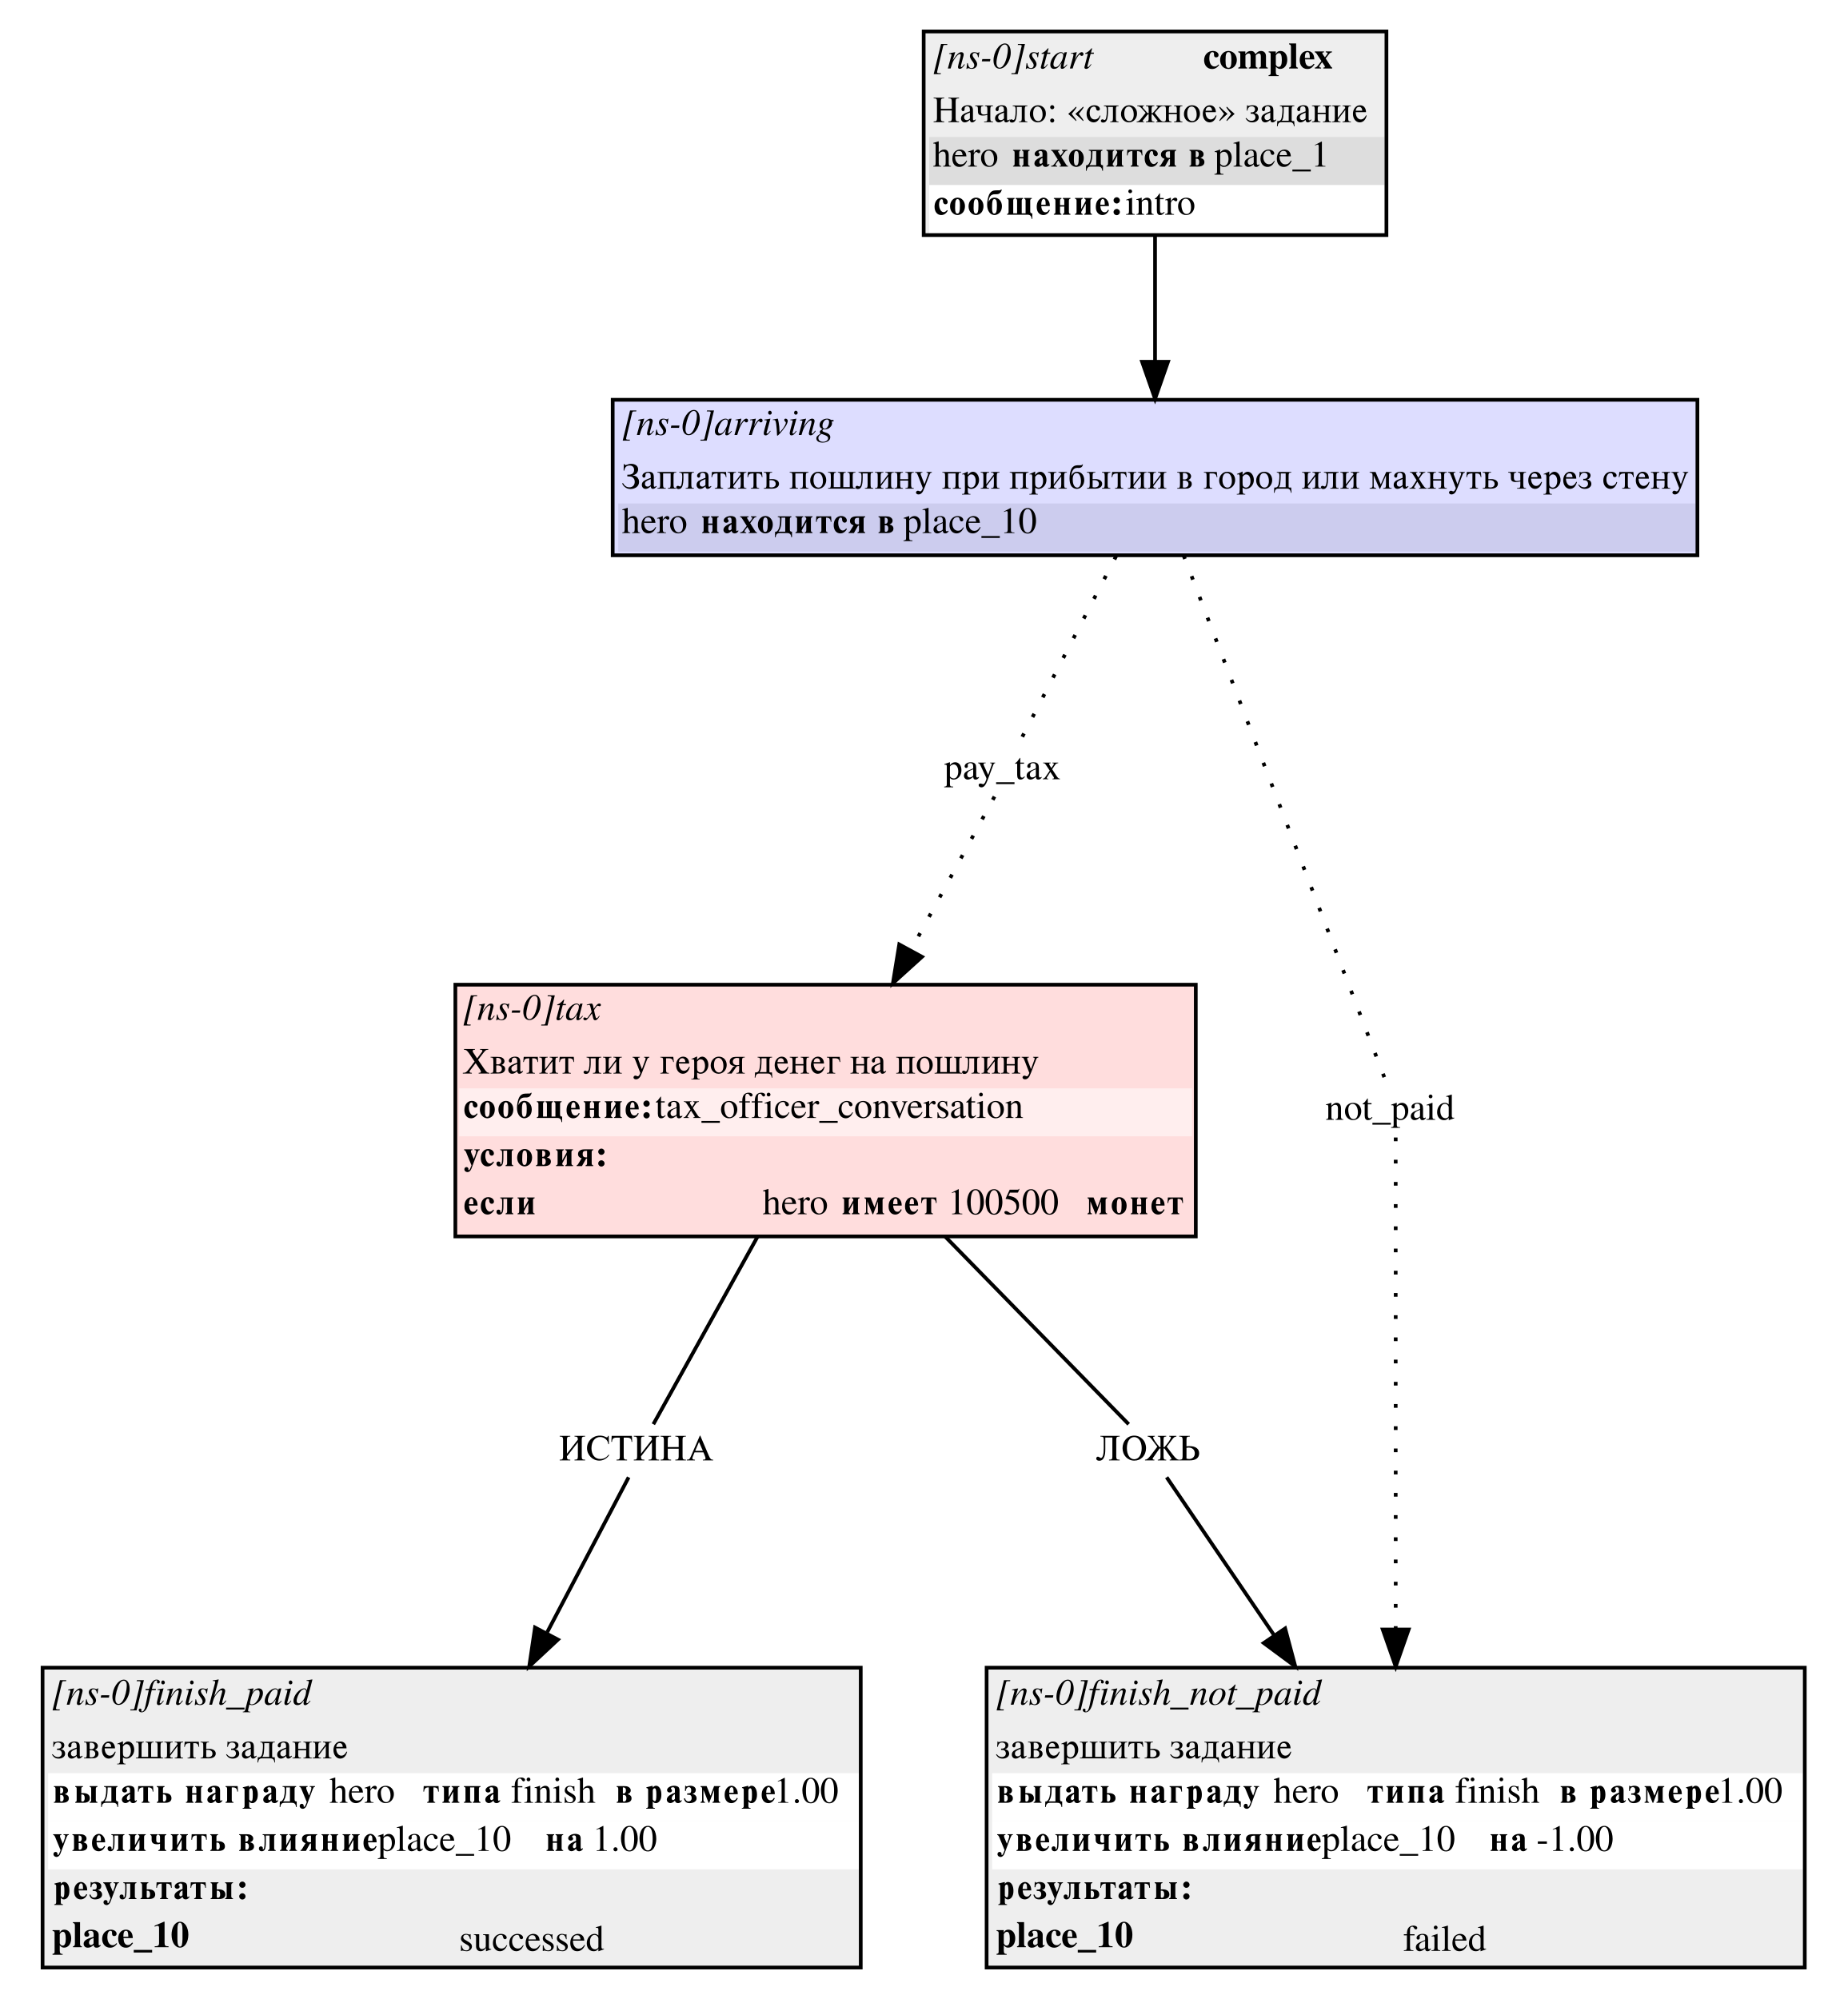
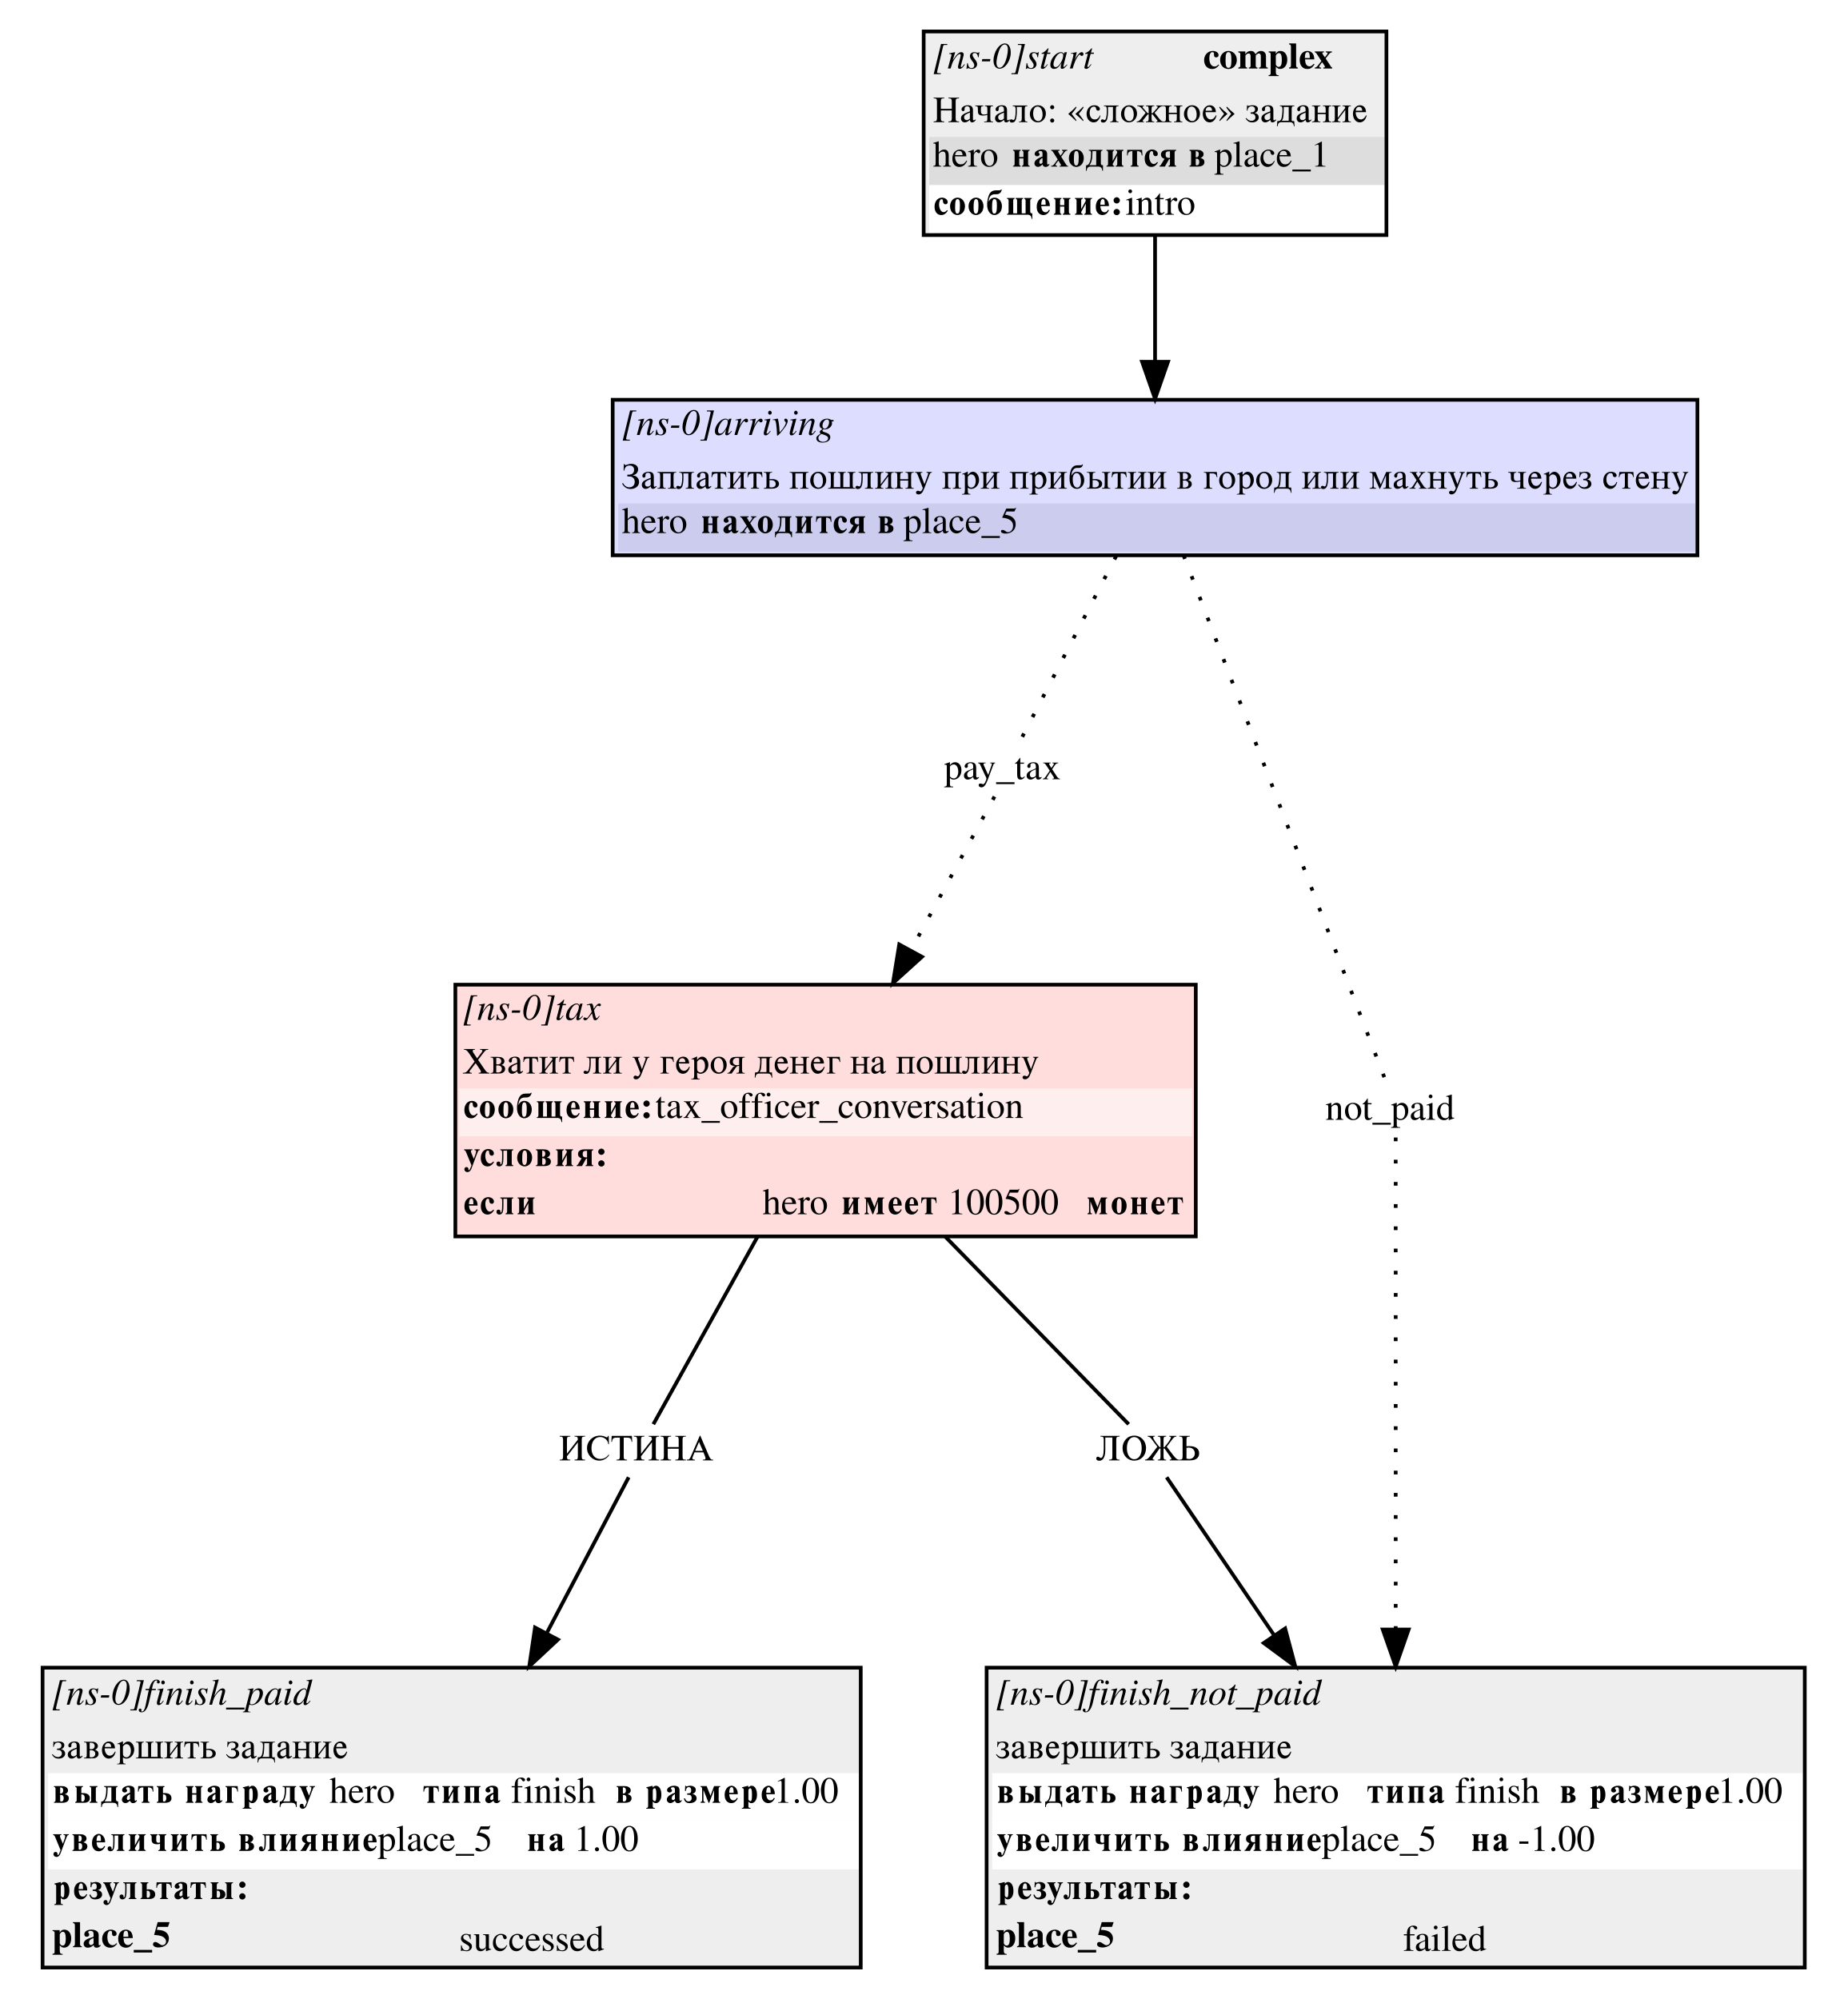
<svg xmlns="http://www.w3.org/2000/svg" width="499pt" height="540pt" viewBox="0.00 0.00 499.00 540.00">
  <g id="graph0" class="graph" transform="scale(1 1) rotate(0) translate(4 536)">
    <polygon fill="white" stroke="white" points="-4,4 -4,-536 495,-536 495,4 -4,4" />
    <g id="node1" class="node">
      <polygon fill="#eeeeee" stroke="none" points="245.5,-472.5 245.5,-527.5 370.5,-527.5 370.5,-472.5 245.5,-472.5" />
      <text text-anchor="start" x="248" y="-517.5" font-family="Times,serif" font-style="italic" font-size="10.00">[ns-0]start</text>
      <text text-anchor="start" x="321" y="-517.5" font-family="Times,serif" font-weight="bold" font-size="10.00">complex</text>
      <text text-anchor="start" x="248" y="-503" font-family="Times,serif" font-size="10.00">Начало: «сложное» задание</text>
      <polygon fill="#dddddd" stroke="none" points="247,-486 247,-499 370,-499 370,-486 247,-486" />
      <text text-anchor="start" x="248" y="-491" font-family="Times,serif" font-size="10.00">hero </text>
      <text text-anchor="start" x="269" y="-491" font-family="Times,serif" font-weight="bold" font-size="10.00">находится в</text>
      <text text-anchor="start" x="324" y="-491" font-family="Times,serif" font-size="10.00"> place_1</text>
      <polygon fill="#ffffff" stroke="none" points="247,-473 247,-486 370,-486 370,-473 247,-473" />
      <text text-anchor="start" x="248" y="-478" font-family="Times,serif" font-weight="bold" font-size="10.00">сообщение:</text>
      <text text-anchor="start" x="300" y="-478" font-family="Times,serif" font-size="10.00"> intro</text>
      <polygon fill="none" stroke="black" points="245.5,-472.5 245.5,-527.5 370.5,-527.5 370.5,-472.5 245.5,-472.5" />
    </g>
    <g id="node5" class="node">
      <polygon fill="#ddddff" stroke="none" points="161.5,-386 161.5,-428 454.5,-428 454.5,-386 161.5,-386" />
      <text text-anchor="start" x="164" y="-418.5" font-family="Times,serif" font-style="italic" font-size="10.00">[ns-0]arriving</text>
      <text text-anchor="start" x="164" y="-404" font-family="Times,serif" font-size="10.00">Заплатить пошлину при прибытии в город или махнуть через стену</text>
      <polygon fill="#ccccee" stroke="none" points="163,-387 163,-400 454,-400 454,-387 163,-387" />
      <text text-anchor="start" x="164" y="-392" font-family="Times,serif" font-size="10.00">hero </text>
      <text text-anchor="start" x="185" y="-392" font-family="Times,serif" font-weight="bold" font-size="10.00">находится в</text>
-       <text text-anchor="start" x="240" y="-392" font-family="Times,serif" font-size="10.00"> place_10</text>
+       <text text-anchor="start" x="240" y="-392" font-family="Times,serif" font-size="10.00"> place_5</text>
      <polygon fill="none" stroke="black" points="161.5,-386 161.5,-428 454.5,-428 454.5,-386 161.5,-386" />
    </g>
    <g id="edge7" class="edge">
      <path fill="none" stroke="black" d="M308,-472.189C308,-461.542 308,-449.241 308,-438.275" />
      <polygon fill="black" stroke="black" points="311.5,-438.266 308,-428.266 304.5,-438.267 311.5,-438.266" />
    </g>
    <g id="node2" class="node">
      <polygon fill="#eeeeee" stroke="none" points="7.5,-4.5 7.5,-85.5 228.5,-85.5 228.5,-4.5 7.5,-4.5" />
      <text text-anchor="start" x="10" y="-75.5" font-family="Times,serif" font-style="italic" font-size="10.00">[ns-0]finish_paid</text>
      <text text-anchor="start" x="10" y="-61" font-family="Times,serif" font-size="10.00">завершить задание</text>
      <polygon fill="#ffffff" stroke="none" points="9,-44 9,-57 228,-57 228,-44 9,-44" />
      <text text-anchor="start" x="10" y="-49" font-family="Times,serif" font-weight="bold" font-size="10.00">выдать награду </text>
      <text text-anchor="start" x="85" y="-49" font-family="Times,serif" font-size="10.00">  hero </text>
      <text text-anchor="start" x="110" y="-49" font-family="Times,serif" font-weight="bold" font-size="10.00">типа </text>
      <text text-anchor="start" x="134" y="-49" font-family="Times,serif" font-size="10.00"> finish </text>
      <text text-anchor="start" x="162" y="-49" font-family="Times,serif" font-weight="bold" font-size="10.00">в размере</text>
      <text text-anchor="start" x="205" y="-49" font-family="Times,serif" font-size="10.00"> 1.00</text>
      <polygon fill="#ffffff" stroke="none" points="9,-31 9,-44 228,-44 228,-31 9,-31" />
      <text text-anchor="start" x="10" y="-36" font-family="Times,serif" font-weight="bold" font-size="10.00">увеличить влияние </text>
-       <text text-anchor="start" x="98" y="-36" font-family="Times,serif" font-size="10.00">  place_10 </text>
-       <text text-anchor="start" x="143" y="-36" font-family="Times,serif" font-weight="bold" font-size="10.00">на </text>
-       <text text-anchor="start" x="156" y="-36" font-family="Times,serif" font-size="10.00"> 1.00</text>
+       <text text-anchor="start" x="98" y="-36" font-family="Times,serif" font-size="10.00">  place_5 </text>
+       <text text-anchor="start" x="138" y="-36" font-family="Times,serif" font-weight="bold" font-size="10.00">на </text>
+       <text text-anchor="start" x="151" y="-36" font-family="Times,serif" font-size="10.00"> 1.00</text>
      <polygon fill="#eeeeee" stroke="none" points="9,-18 9,-31 228,-31 228,-18 9,-18" />
      <text text-anchor="start" x="10" y="-23" font-family="Times,serif" font-weight="bold" font-size="10.00">результаты:</text>
-       <text text-anchor="start" x="10" y="-10" font-family="Times,serif" font-weight="bold" font-size="10.00">place_10</text>
+       <text text-anchor="start" x="10" y="-10" font-family="Times,serif" font-weight="bold" font-size="10.00">place_5</text>
      <text text-anchor="start" x="120" y="-9" font-family="Times,serif" font-size="10.00">successed</text>
      <polygon fill="none" stroke="black" points="7.5,-4.5 7.5,-85.5 228.5,-85.5 228.5,-4.5 7.5,-4.5" />
    </g>
    <g id="node3" class="node">
      <polygon fill="#ffdddd" stroke="none" points="119,-202 119,-270 319,-270 319,-202 119,-202" />
      <text text-anchor="start" x="121" y="-260.5" font-family="Times,serif" font-style="italic" font-size="10.00">[ns-0]tax</text>
      <text text-anchor="start" x="121" y="-246" font-family="Times,serif" font-size="10.00">Хватит ли у героя денег на пошлину</text>
      <polygon fill="#ffeeee" stroke="none" points="120,-229 120,-242 318,-242 318,-229 120,-229" />
      <text text-anchor="start" x="121" y="-234" font-family="Times,serif" font-weight="bold" font-size="10.00">сообщение:</text>
      <text text-anchor="start" x="173" y="-234" font-family="Times,serif" font-size="10.00"> tax_officer_conversation</text>
      <polygon fill="#ffdddd" stroke="none" points="120,-216 120,-229 318,-229 318,-216 120,-216" />
      <text text-anchor="start" x="121" y="-221" font-family="Times,serif" font-weight="bold" font-size="10.00">условия:</text>
      <text text-anchor="start" x="121" y="-208" font-family="Times,serif" font-weight="bold" font-size="10.00">если </text>
      <polygon fill="#ffdddd" stroke="none" points="201,-203 201,-216 318,-216 318,-203 201,-203" />
      <text text-anchor="start" x="202" y="-208" font-family="Times,serif" font-size="10.00">hero </text>
      <text text-anchor="start" x="223" y="-208" font-family="Times,serif" font-weight="bold" font-size="10.00">имеет </text>
      <text text-anchor="start" x="252" y="-208" font-family="Times,serif" font-size="10.00"> 100500 </text>
      <text text-anchor="start" x="289" y="-208" font-family="Times,serif" font-weight="bold" font-size="10.00">монет</text>
      <polygon fill="none" stroke="black" points="119,-202 119,-270 319,-270 319,-202 119,-202" />
    </g>
    <g id="node6" class="node">
      <polygon fill="#ffffff" stroke="none" points="291,-137 291,-151 324,-151 324,-137 291,-137" />
      <text text-anchor="start" x="292" y="-141.5" font-family="Times,serif" font-size="10.00">ЛОЖЬ</text>
    </g>
    <g id="edge1" class="edge">
      <path fill="none" stroke="black" d="M251.268,-201.998C269.516,-183.336 290.668,-161.703 300.871,-151.268" />
    </g>
    <g id="node7" class="node">
      <polygon fill="#ffffff" stroke="none" points="146,-137 146,-151 192,-151 192,-137 146,-137" />
      <text text-anchor="start" x="147" y="-141.5" font-family="Times,serif" font-size="10.00">ИСТИНА</text>
    </g>
    <g id="edge3" class="edge">
      <path fill="none" stroke="black" d="M200.666,-201.998C190.298,-183.336 178.28,-161.703 172.482,-151.268" />
    </g>
    <g id="node4" class="node">
      <polygon fill="#eeeeee" stroke="none" points="262.5,-4.5 262.5,-85.5 483.5,-85.5 483.5,-4.5 262.5,-4.5" />
      <text text-anchor="start" x="265" y="-75.5" font-family="Times,serif" font-style="italic" font-size="10.00">[ns-0]finish_not_paid</text>
      <text text-anchor="start" x="265" y="-61" font-family="Times,serif" font-size="10.00">завершить задание</text>
      <polygon fill="#ffffff" stroke="none" points="264,-44 264,-57 483,-57 483,-44 264,-44" />
      <text text-anchor="start" x="265" y="-49" font-family="Times,serif" font-weight="bold" font-size="10.00">выдать награду </text>
      <text text-anchor="start" x="340" y="-49" font-family="Times,serif" font-size="10.00">  hero </text>
      <text text-anchor="start" x="365" y="-49" font-family="Times,serif" font-weight="bold" font-size="10.00">типа </text>
      <text text-anchor="start" x="389" y="-49" font-family="Times,serif" font-size="10.00"> finish </text>
      <text text-anchor="start" x="417" y="-49" font-family="Times,serif" font-weight="bold" font-size="10.00">в размере</text>
      <text text-anchor="start" x="460" y="-49" font-family="Times,serif" font-size="10.00"> 1.00</text>
      <polygon fill="#ffffff" stroke="none" points="264,-31 264,-44 483,-44 483,-31 264,-31" />
      <text text-anchor="start" x="265" y="-36" font-family="Times,serif" font-weight="bold" font-size="10.00">увеличить влияние </text>
-       <text text-anchor="start" x="353" y="-36" font-family="Times,serif" font-size="10.00">  place_10 </text>
-       <text text-anchor="start" x="398" y="-36" font-family="Times,serif" font-weight="bold" font-size="10.00">на </text>
-       <text text-anchor="start" x="411" y="-36" font-family="Times,serif" font-size="10.00"> -1.00</text>
+       <text text-anchor="start" x="353" y="-36" font-family="Times,serif" font-size="10.00">  place_5 </text>
+       <text text-anchor="start" x="393" y="-36" font-family="Times,serif" font-weight="bold" font-size="10.00">на </text>
+       <text text-anchor="start" x="406" y="-36" font-family="Times,serif" font-size="10.00"> -1.00</text>
      <polygon fill="#eeeeee" stroke="none" points="264,-18 264,-31 483,-31 483,-18 264,-18" />
      <text text-anchor="start" x="265" y="-23" font-family="Times,serif" font-weight="bold" font-size="10.00">результаты:</text>
-       <text text-anchor="start" x="265" y="-10" font-family="Times,serif" font-weight="bold" font-size="10.00">place_10</text>
+       <text text-anchor="start" x="265" y="-10" font-family="Times,serif" font-weight="bold" font-size="10.00">place_5</text>
      <text text-anchor="start" x="375" y="-9" font-family="Times,serif" font-size="10.00">failed</text>
      <polygon fill="none" stroke="black" points="262.5,-4.5 262.5,-85.5 483.5,-85.5 483.5,-4.5 262.5,-4.5" />
    </g>
    <g id="node8" class="node">
      <polygon fill="#ffffff" stroke="none" points="250,-321 250,-335 287,-335 287,-321 250,-321" />
      <text text-anchor="start" x="251" y="-325.5" font-family="Times,serif" font-size="10.00">pay_tax</text>
    </g>
    <g id="edge5" class="edge">
      <path fill="none" stroke="black" stroke-dasharray="1,5" d="M297.49,-385.769C288.787,-369.015 276.962,-346.253 271.295,-335.342" />
    </g>
    <g id="node9" class="node">
      <polygon fill="#ffffff" stroke="none" points="353,-229 353,-243 393,-243 393,-229 353,-229" />
      <text text-anchor="start" x="354" y="-233.5" font-family="Times,serif" font-size="10.00">not_paid</text>
    </g>
    <g id="edge8" class="edge">
      <path fill="none" stroke="black" stroke-dasharray="1,5" d="M315.712,-385.95C330.441,-347.654 361.894,-265.874 370.679,-243.035" />
    </g>
    <g id="edge2" class="edge">
      <path fill="none" stroke="black" d="M311.129,-136.932C317.095,-128.164 328.682,-111.134 340.232,-94.159" />
      <polygon fill="black" stroke="black" points="343.142,-96.104 345.874,-85.867 337.355,-92.166 343.142,-96.104" />
    </g>
    <g id="edge4" class="edge">
      <path fill="none" stroke="black" d="M165.81,-136.932C161.283,-128.323 152.57,-111.75 143.808,-95.085" />
      <polygon fill="black" stroke="black" points="146.713,-93.089 138.961,-85.867 140.517,-96.347 146.713,-93.089" />
    </g>
    <g id="edge6" class="edge">
      <path fill="none" stroke="black" stroke-dasharray="1,5" d="M264.632,-320.814C259.889,-312.102 250.833,-295.468 242.031,-279.301" />
      <polygon fill="black" stroke="black" points="245.051,-277.53 237.196,-270.421 238.904,-280.877 245.051,-277.53" />
    </g>
    <g id="edge9" class="edge">
      <path fill="none" stroke="black" stroke-dasharray="1,5" d="M373,-228.712C373,-208.346 373,-142.813 373,-96.065" />
      <polygon fill="black" stroke="black" points="376.5,-95.808 373,-85.808 369.5,-95.808 376.5,-95.808" />
    </g>
  </g>
</svg>
